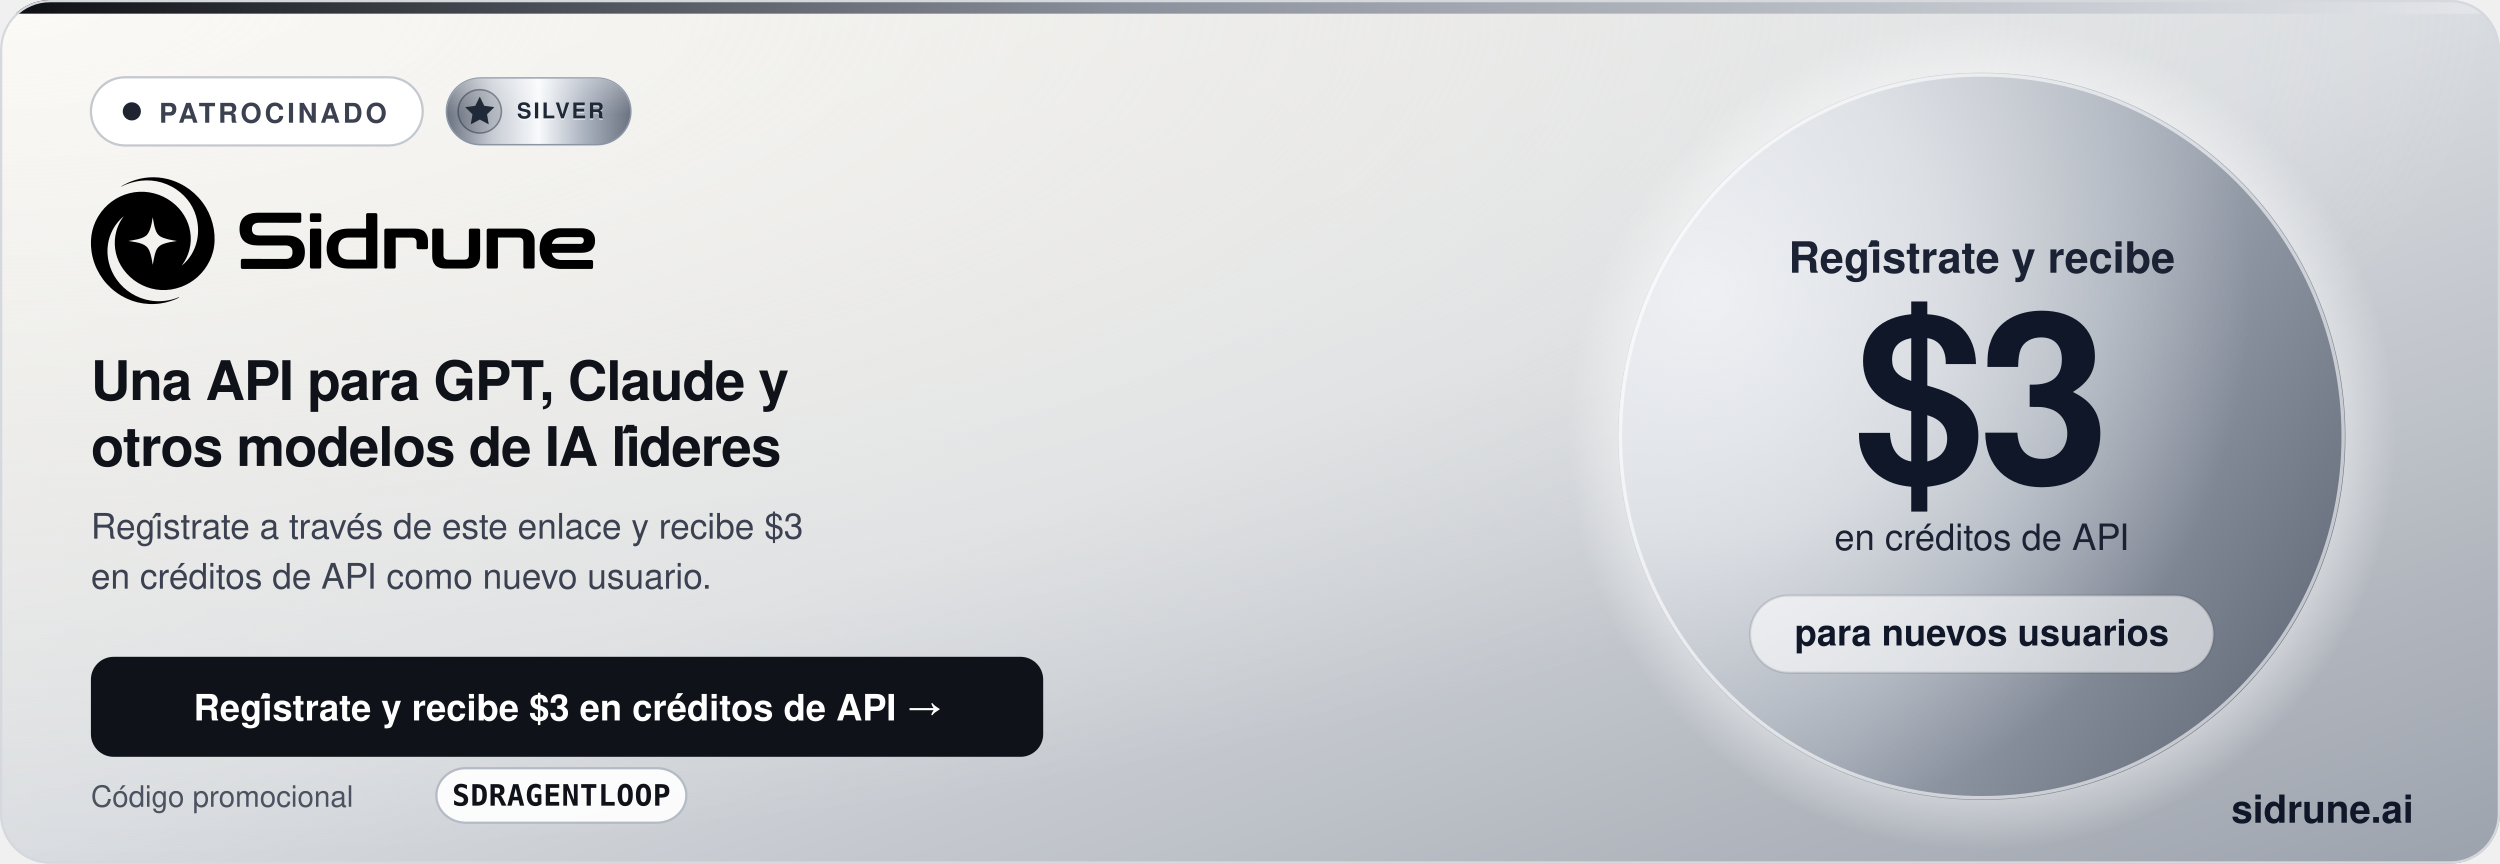
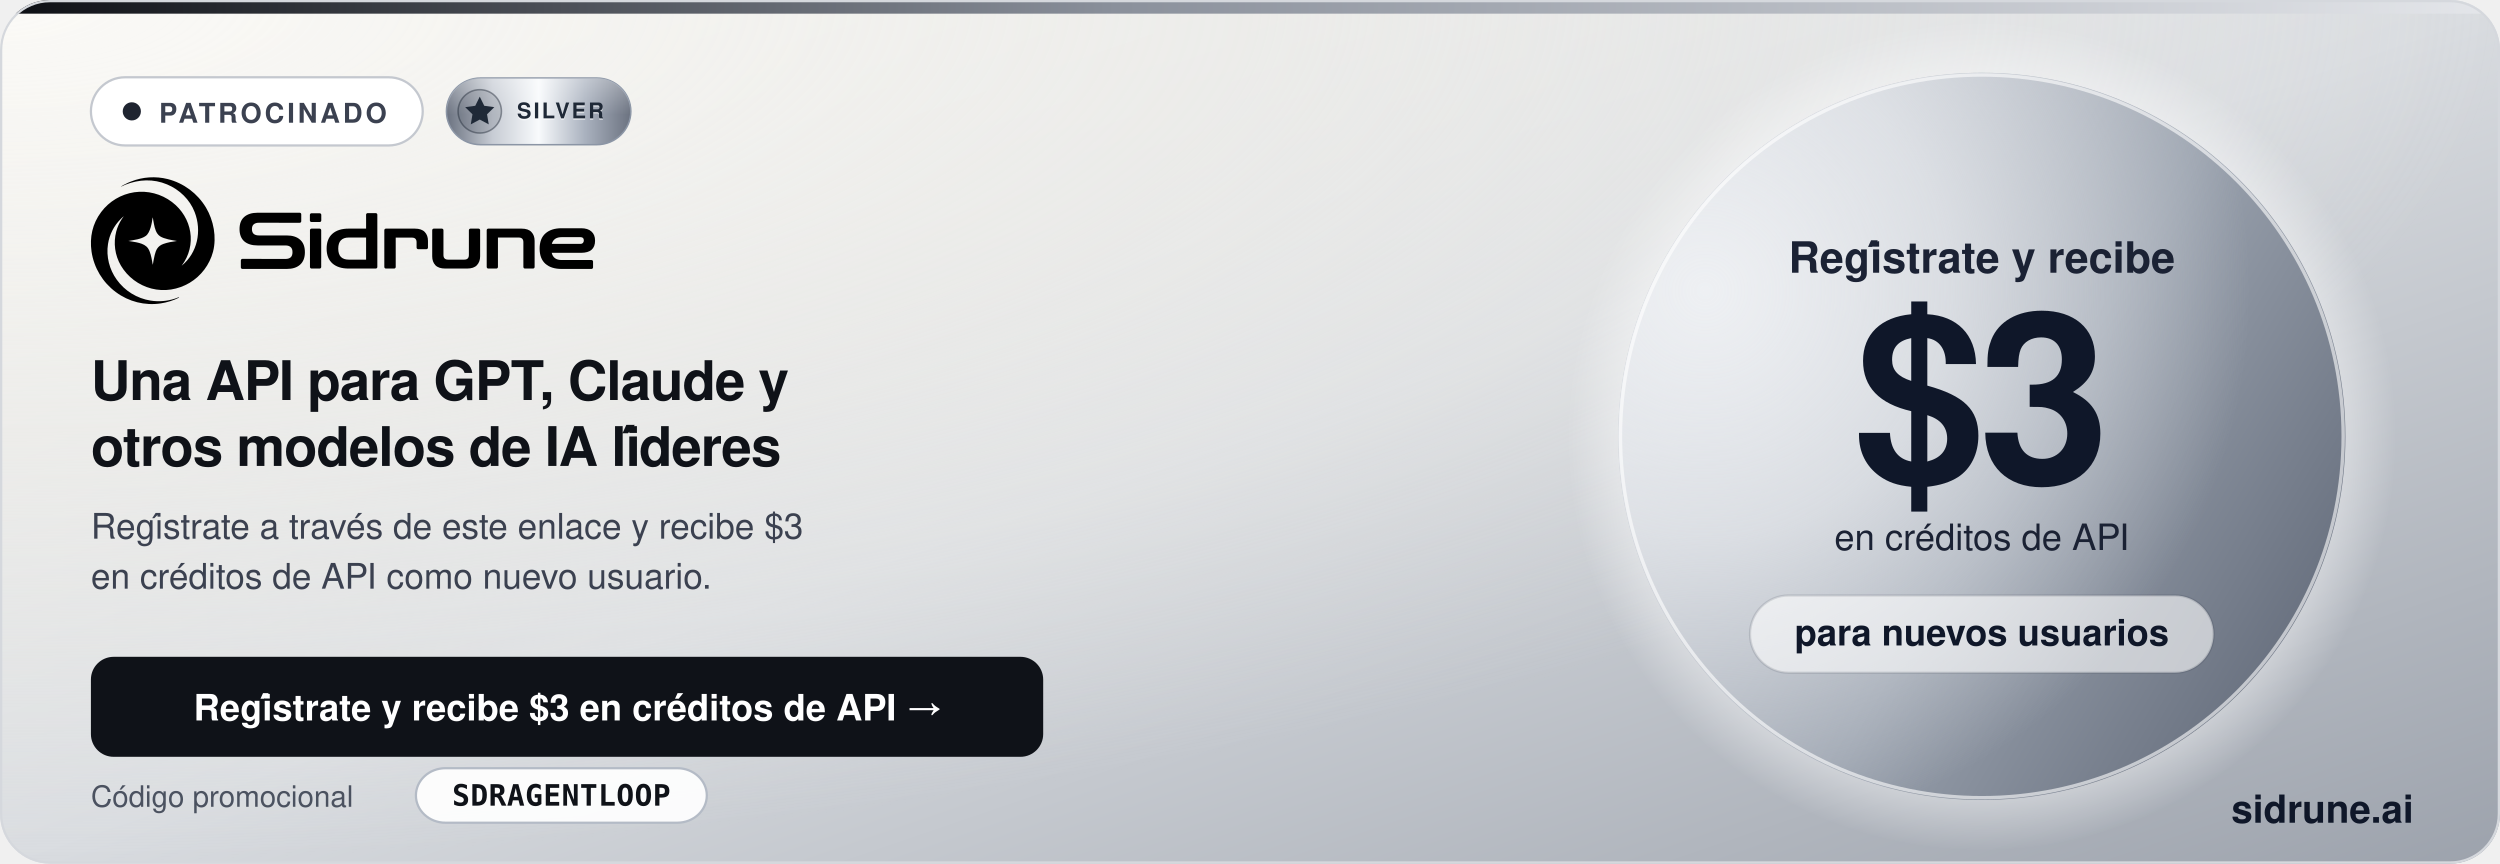
<svg xmlns="http://www.w3.org/2000/svg" width="1100" height="380" viewBox="0 0 1100 380" role="img" aria-label="Sidrune AI (Silver Sponsor): Una API para GPT, Claude y otros modelos de IA líderes. Regístrate y recibe $3 en créditos de API.">
  <defs>
    <linearGradient id="bg" x1="0" y1="0" x2="1" y2="1">
      <stop offset="0" stop-color="#f4f3ef" />
      <stop offset=".5" stop-color="#d9dce0" />
      <stop offset="1" stop-color="#9ca2ac" />
    </linearGradient>
    <radialGradient id="hl" cx="0" cy="0" r="1" gradientUnits="objectBoundingBox">
      <stop offset="0" stop-color="#fbfaf7" />
      <stop offset=".5" stop-color="#f1f0ec" stop-opacity=".6" />
      <stop offset="1" stop-color="#f1f0ec" stop-opacity="0" />
    </radialGradient>
    <linearGradient id="stripe" x1="0" y1="0" x2="1" y2="0">
      <stop offset="0" stop-color="#0b0d12" />
      <stop offset=".45" stop-color="#8b919c" />
      <stop offset="1" stop-color="#e5e7eb" />
    </linearGradient>
    <radialGradient id="orbHl" cx=".12" cy=".3" r=".75">
      <stop offset="0" stop-color="#eef0f3" />
      <stop offset=".45" stop-color="#eef0f3" stop-opacity=".7" />
      <stop offset="1" stop-color="#eef0f3" stop-opacity="0" />
    </radialGradient>
    <linearGradient id="orb" x1="0" y1=".2" x2="1" y2=".8">
      <stop offset="0" stop-color="#c9cdd4" />
      <stop offset=".55" stop-color="#9aa2ae" />
      <stop offset="1" stop-color="#626a79" />
    </linearGradient>
    <radialGradient id="orbGlow" cx=".5" cy=".5" r=".5">
      <stop offset=".88" stop-color="#ffffff" stop-opacity=".35" />
      <stop offset="1" stop-color="#ffffff" stop-opacity="0" />
    </radialGradient>
    <clipPath id="card">
      <rect width="1100" height="380" rx="22" />
    </clipPath>
  </defs>
  <g clip-path="url(#card)">
    <rect width="1100" height="380" fill="url(#bg)" />
    <rect width="1100" height="380" fill="url(#hl)" />
    <rect width="1100" height="6" fill="url(#stripe)" />
    <rect x=".5" y=".5" width="1099" height="379" rx="21.5" fill="none" stroke="#d5d8dd" />
  </g>
  <rect x="40" y="34" width="146" height="30" rx="15" fill="#ffffff" stroke="#c4c8cf" />
  <circle cx="58" cy="49" r="4" fill="#1f2430" />
  <text x="70" y="54" font-family="-apple-system, BlinkMacSystemFont, 'Segoe UI', Helvetica, Arial, sans-serif" font-size="12" font-weight="700" letter-spacing="1.3" fill="#3b4150">PATROCINADO</text>
  <svg x="196" y="34" width="82" height="30" viewBox="0 0 120 44">
    <defs>
      <linearGradient id="bm" x1="0" y1="0" x2="1" y2="0">
        <stop offset="0.00" stop-color="#6b7280" />
        <stop offset="0.25" stop-color="#c7ccd4" />
        <stop offset="0.50" stop-color="#f8fafc" />
        <stop offset="0.75" stop-color="#aab2bf" />
        <stop offset="1.00" stop-color="#6b7280" />
      </linearGradient>
      <linearGradient id="bs" x1="0" y1="0" x2="0" y2="1">
        <stop offset="0" stop-color="#fff" stop-opacity=".32" />
        <stop offset=".55" stop-color="#fff" stop-opacity="0" />
      </linearGradient>
    </defs>
    <rect x=".5" y=".5" width="119" height="43" rx="22" fill="url(#bm)" stroke="#8b95a5" />
    <rect x=".5" y=".5" width="119" height="43" rx="22" fill="url(#bs)" />
    <circle cx="22" cy="22" r="14" fill="#1f2937" fill-opacity=".14" stroke="#1f2937" stroke-opacity=".45" />
    <path d="M22 12.5l2.9 5.9 6.5.9-4.7 4.6 1.1 6.5L22 27.3l-5.8 3.1 1.1-6.5-4.7-4.6 6.5-.9z" fill="#1f2937" />
    <text x="46" y="27.5" text-anchor="start" font-family="-apple-system, BlinkMacSystemFont, 'Segoe UI', Helvetica, Arial, sans-serif" font-size="14" font-weight="800" letter-spacing="1.4" fill="#ffffff" fill-opacity=".55">SILVER</text>
    <text x="46" y="26.5" text-anchor="start" font-family="-apple-system, BlinkMacSystemFont, 'Segoe UI', Helvetica, Arial, sans-serif" font-size="14" font-weight="800" letter-spacing="1.4" fill="#1f2937">SILVER</text>
  </svg>
  <svg x="40" y="78" width="222" height="56" viewBox="0 0 555 140" fill="none">
    <path d="M166.677 100.837C165.714 100.837 164.933 100.056 164.933 99.093V91.495C164.933 90.531 165.716 89.75 166.68 89.752L213.976 89.834C216.478 89.834 218.383 89.265 219.691 88.128C221.055 86.934 221.738 85.029 221.738 82.413C221.738 79.798 221.055 77.921 219.691 76.784C218.383 75.59 216.478 74.993 213.976 74.993H183.442C177.13 74.993 172.212 73.486 168.686 70.473C165.218 67.402 163.483 62.91 163.483 56.997C163.483 51.083 165.218 46.619 168.686 43.606C172.212 40.535 177.13 39 183.442 39H229.632C230.595 39 231.376 39.781 231.376 40.744V48.341C231.376 49.305 230.593 50.087 229.629 50.085L184.892 50.003C182.447 50.003 180.542 50.571 179.177 51.709C177.812 52.789 177.13 54.551 177.13 56.997C177.13 59.442 177.812 61.233 179.177 62.37C180.542 63.45 182.447 63.99 184.892 63.99H215.426C221.738 63.99 226.628 65.554 230.096 68.682C233.622 71.752 235.384 76.329 235.384 82.413C235.384 88.441 233.622 93.018 230.096 96.145C226.628 99.273 221.738 100.837 215.426 100.837H166.677Z" fill="black" />
    <path d="M242.699 100.41C241.736 100.41 240.956 99.629 240.956 98.666V58.228C240.956 57.266 241.736 56.485 242.699 56.485H251.579C252.542 56.485 253.323 57.266 253.323 58.228V98.666C253.323 99.629 252.542 100.41 251.579 100.41H242.699ZM242.614 49.235C241.651 49.235 240.87 48.454 240.87 47.491V41.341C240.87 40.378 241.651 39.597 242.614 39.597H251.665C252.628 39.597 253.408 40.378 253.408 41.341V47.491C253.408 48.454 252.628 49.235 251.665 49.235H242.614Z" fill="black" />
    <path d="M315.064 98.666C315.064 99.629 314.284 100.41 313.321 100.41H302.697V41.17C302.697 40.207 303.478 39.426 304.441 39.426H313.321C314.284 39.426 315.064 40.207 315.064 41.17V98.666ZM312.932 100.41H283.506C275.887 100.41 269.945 98.534 265.68 94.781C261.416 91.028 259.283 85.598 259.283 78.49C259.283 71.326 261.416 65.867 265.68 62.114C269.945 58.361 275.887 56.485 283.506 56.485H312.079V66.293H283.506C279.81 66.293 276.967 67.317 274.977 69.364C273.044 71.354 272.077 74.396 272.077 78.49C272.077 82.527 273.044 85.569 274.977 87.616C276.967 89.606 279.81 90.602 283.506 90.602H312.932V100.41Z" fill="black" />
    <path d="M324.496 100.41C323.533 100.41 322.753 99.629 322.753 98.666V58.228C322.753 57.266 323.533 56.485 324.496 56.485H356.358C361.304 56.485 364.944 57.736 367.275 60.238C369.606 62.683 370.772 65.924 370.772 69.961V77.344C370.772 78.306 369.991 79.087 369.028 79.087H359.978C359.015 79.087 358.234 78.306 358.234 77.344V71.496C358.234 68.085 356.528 66.379 353.116 66.379H335.29V98.666C335.29 99.629 334.51 100.41 333.547 100.41H324.496Z" fill="black" />
    <path d="M389.841 100.41C384.837 100.41 381.17 99.159 378.839 96.657C376.564 94.155 375.427 90.914 375.427 86.934V58.228C375.427 57.266 376.208 56.485 377.171 56.485H386.051C387.014 56.485 387.794 57.266 387.794 58.228V85.484C387.794 88.896 389.5 90.602 392.912 90.602H410.652C414.064 90.602 415.77 88.896 415.77 85.484V58.228C415.77 57.266 416.551 56.485 417.514 56.485H426.394C427.357 56.485 428.137 57.266 428.137 58.228V86.934C428.137 90.914 426.972 94.155 424.64 96.657C422.366 99.159 418.727 100.41 413.723 100.41H389.841Z" fill="black" />
    <path d="M437.111 100.41C436.148 100.41 435.368 99.629 435.368 98.666V58.228C435.368 57.266 436.148 56.485 437.111 56.485H473.664C478.668 56.485 482.307 57.736 484.581 60.238C486.913 62.683 488.078 65.924 488.078 69.961V98.666C488.078 99.629 487.298 100.41 486.335 100.41H477.455C476.492 100.41 475.711 99.629 475.711 98.666V71.411C475.711 67.999 474.005 66.293 470.593 66.293H447.735V98.666C447.735 99.629 446.954 100.41 445.991 100.41H437.111Z" fill="black" />
    <path d="M517.816 100.837C510.196 100.837 504.254 98.96 499.99 95.207C495.725 91.398 493.593 85.825 493.593 78.49C493.593 71.098 495.725 65.526 499.99 61.773C504.254 57.963 510.196 56.058 517.816 56.058H539.139C544.142 56.058 547.952 57.252 550.568 59.641C553.24 61.972 554.576 65.327 554.576 69.705C554.576 78.632 549.431 83.096 539.139 83.096H506.898C508.092 88.384 511.732 91.028 517.816 91.028H550.615C551.578 91.028 552.359 91.809 552.359 92.772V99.093C552.359 100.056 551.578 100.837 550.615 100.837H517.816ZM517.816 65.867C511.959 65.867 508.348 68.34 506.984 73.287H538.542C539.679 73.287 540.56 72.946 541.186 72.264C541.868 71.582 542.209 70.643 542.209 69.449C542.209 67.061 540.987 65.867 538.542 65.867H517.816Z" fill="black" />
    <path d="M44.235 4.62C57.028 -0.439 71.083 -1.37 84.431 1.959C102.102 6.455 117.272 17.769 126.62 33.424C134.978 47.528 138.457 65.863 134.342 81.855C130.526 96.213 121.258 108.516 108.509 116.146C95.806 123.62 80.882 126.1 66.54 122.379C52.503 118.74 40.467 109.71 33.048 97.25C26.378 85.884 24.518 72.327 27.88 59.584C29.178 54.732 31.242 50.118 33.993 45.916C34.731 44.782 35.467 43.866 36.214 42.792C35.207 43.522 33.599 45.121 32.666 46.041C25.255 53.469 20.397 63.061 18.795 73.431C16.612 87.065 20.342 101.499 28.415 112.644C37.254 124.995 50.679 133.285 65.682 135.653C74.662 137.077 83.854 136.328 92.486 133.47C93.365 133.172 95.763 132.362 96.456 131.989C96.933 132.112 96.806 132.004 97.019 132.348C91.26 135.385 83.354 137.791 76.921 138.736C59.442 141.385 41.63 136.914 27.473 126.325C12.951 115.619 3.306 99.556 0.684 81.705C-1.565 66.004 1.674 51.04 11.267 38.264C20.077 26.48 33.185 18.653 47.737 16.483C62.406 14.368 77.311 18.219 89.12 27.175C111.458 44.057 116.927 74.736 99.793 97.321C117.364 83.149 122.142 59.018 114.144 38.348C108.756 24.424 97.499 13.624 83.816 7.87C68.723 1.524 52.871 2.234 37.835 8.202C36.673 8.834 34.601 9.749 33.371 10.282L33.203 10.144C34.126 9.347 36.995 7.82 37.875 7.471C39.544 6.475 42.38 5.353 44.235 4.62ZM67.894 44.065C67.176 49.953 65.386 60.824 60.353 64.501C55.298 68.195 47.264 68.949 41.227 70.067C48.218 71.333 58.62 71.916 62.842 78.202C65.392 81.998 66.472 87.689 67.296 92.138C67.441 92.918 67.81 95.783 68.014 96.31C68.294 95.761 68.704 92.575 68.847 91.769C69.222 89.679 69.659 87.602 70.16 85.539C71.579 79.728 73.544 75.638 79.586 73.379C83.966 71.742 89.967 70.69 94.641 70.088C89.253 69.155 80.571 67.888 76.079 64.905C74.935 64.147 73.944 63.179 73.157 62.054C70.309 58.051 69.553 52.355 68.647 47.644C68.542 47.099 68.192 44.35 67.894 44.065ZM33.197 10.339C33.114 10.359 33.17 10.352 33.028 10.311C33.061 10.274 33.101 10.236 33.147 10.194L33.197 10.339ZM33.203 10.144C33.183 10.161 33.165 10.178 33.147 10.194L33.134 10.157L33.171 10.118L33.203 10.144Z" fill="black" />
  </svg>
  <text x="40" y="176" font-family="-apple-system, BlinkMacSystemFont, 'Segoe UI', Helvetica, Arial, sans-serif" font-size="24" font-weight="800" letter-spacing="-0.4" fill="#0f1218">Una API para GPT, Claude y</text>
  <text x="40" y="205" font-family="-apple-system, BlinkMacSystemFont, 'Segoe UI', Helvetica, Arial, sans-serif" font-size="24" font-weight="800" letter-spacing="-0.4" fill="#0f1218">otros modelos de IA líderes</text>
  <text x="40" y="237" font-family="-apple-system, BlinkMacSystemFont, 'Segoe UI', Helvetica, Arial, sans-serif" font-size="15.5" fill="#3b4150">Regístrate a través de este enlace y recibe $3</text>
  <text x="40" y="259" font-family="-apple-system, BlinkMacSystemFont, 'Segoe UI', Helvetica, Arial, sans-serif" font-size="15.5" fill="#3b4150">en créditos de API como nuevo usuario.</text>
  <rect x="40" y="289" width="419" height="44" rx="10" fill="#0f1218" />
  <text x="250" y="317" text-anchor="middle" font-family="-apple-system, BlinkMacSystemFont, 'Segoe UI', Helvetica, Arial, sans-serif" font-size="16" font-weight="800" fill="#ffffff">Regístrate y recibe $3 en créditos de API →</text>
  <text x="40" y="355" font-family="-apple-system, BlinkMacSystemFont, 'Segoe UI', Helvetica, Arial, sans-serif" font-size="13" fill="#4b5260">Código promocional</text>
-   <rect x="192" y="338" width="110" height="24" rx="13" fill="#ffffff" fill-opacity=".92" stroke="#b4bbc6" stroke-width="1" />
+   <rect x="183" y="338" width="128" height="24" rx="13" fill="#ffffff" fill-opacity=".92" stroke="#b4bbc6" stroke-width="1" />
  <text x="247" y="354.5" text-anchor="middle" font-family="'SF Mono', ui-monospace, Menlo, Consolas, monospace" font-size="13" font-weight="800" letter-spacing=".2" fill="#0f1218">SDRAGENTLOOP</text>
  <circle cx="872" cy="192" r="182" fill="url(#orbGlow)" />
  <circle cx="872" cy="192" r="160" fill="url(#orb)" />
  <circle cx="872" cy="192" r="160" fill="url(#orbHl)" />
  <circle cx="872" cy="192" r="159" fill="none" stroke="#ffffff" stroke-opacity=".6" stroke-width="1.5" />
  <text x="872" y="120" text-anchor="middle" font-family="-apple-system, BlinkMacSystemFont, 'Segoe UI', Helvetica, Arial, sans-serif" font-size="19.0" font-weight="600" fill="#1b2234">Regístrate y recibe</text>
  <text x="872" y="212" text-anchor="middle" font-family="-apple-system, BlinkMacSystemFont, 'Segoe UI', Helvetica, Arial, sans-serif" font-size="104" font-weight="800" letter-spacing="-3" fill="#0f1729">$3</text>
  <text x="872" y="242" text-anchor="middle" font-family="-apple-system, BlinkMacSystemFont, 'Segoe UI', Helvetica, Arial, sans-serif" font-size="16" fill="#1b2234">en créditos de API</text>
  <rect x="770" y="262" width="204" height="34" rx="17" fill="#ffffff" fill-opacity=".6" stroke="#0f1729" stroke-opacity=".12" />
  <text x="872" y="284" text-anchor="middle" font-family="-apple-system, BlinkMacSystemFont, 'Segoe UI', Helvetica, Arial, sans-serif" font-size="16" font-weight="700" fill="#0f1729">para nuevos usuarios</text>
  <text x="1062" y="362" text-anchor="end" font-family="-apple-system, BlinkMacSystemFont, 'Segoe UI', Helvetica, Arial, sans-serif" font-size="17" font-weight="800" fill="#0f1729">sidrune.ai</text>
</svg>
